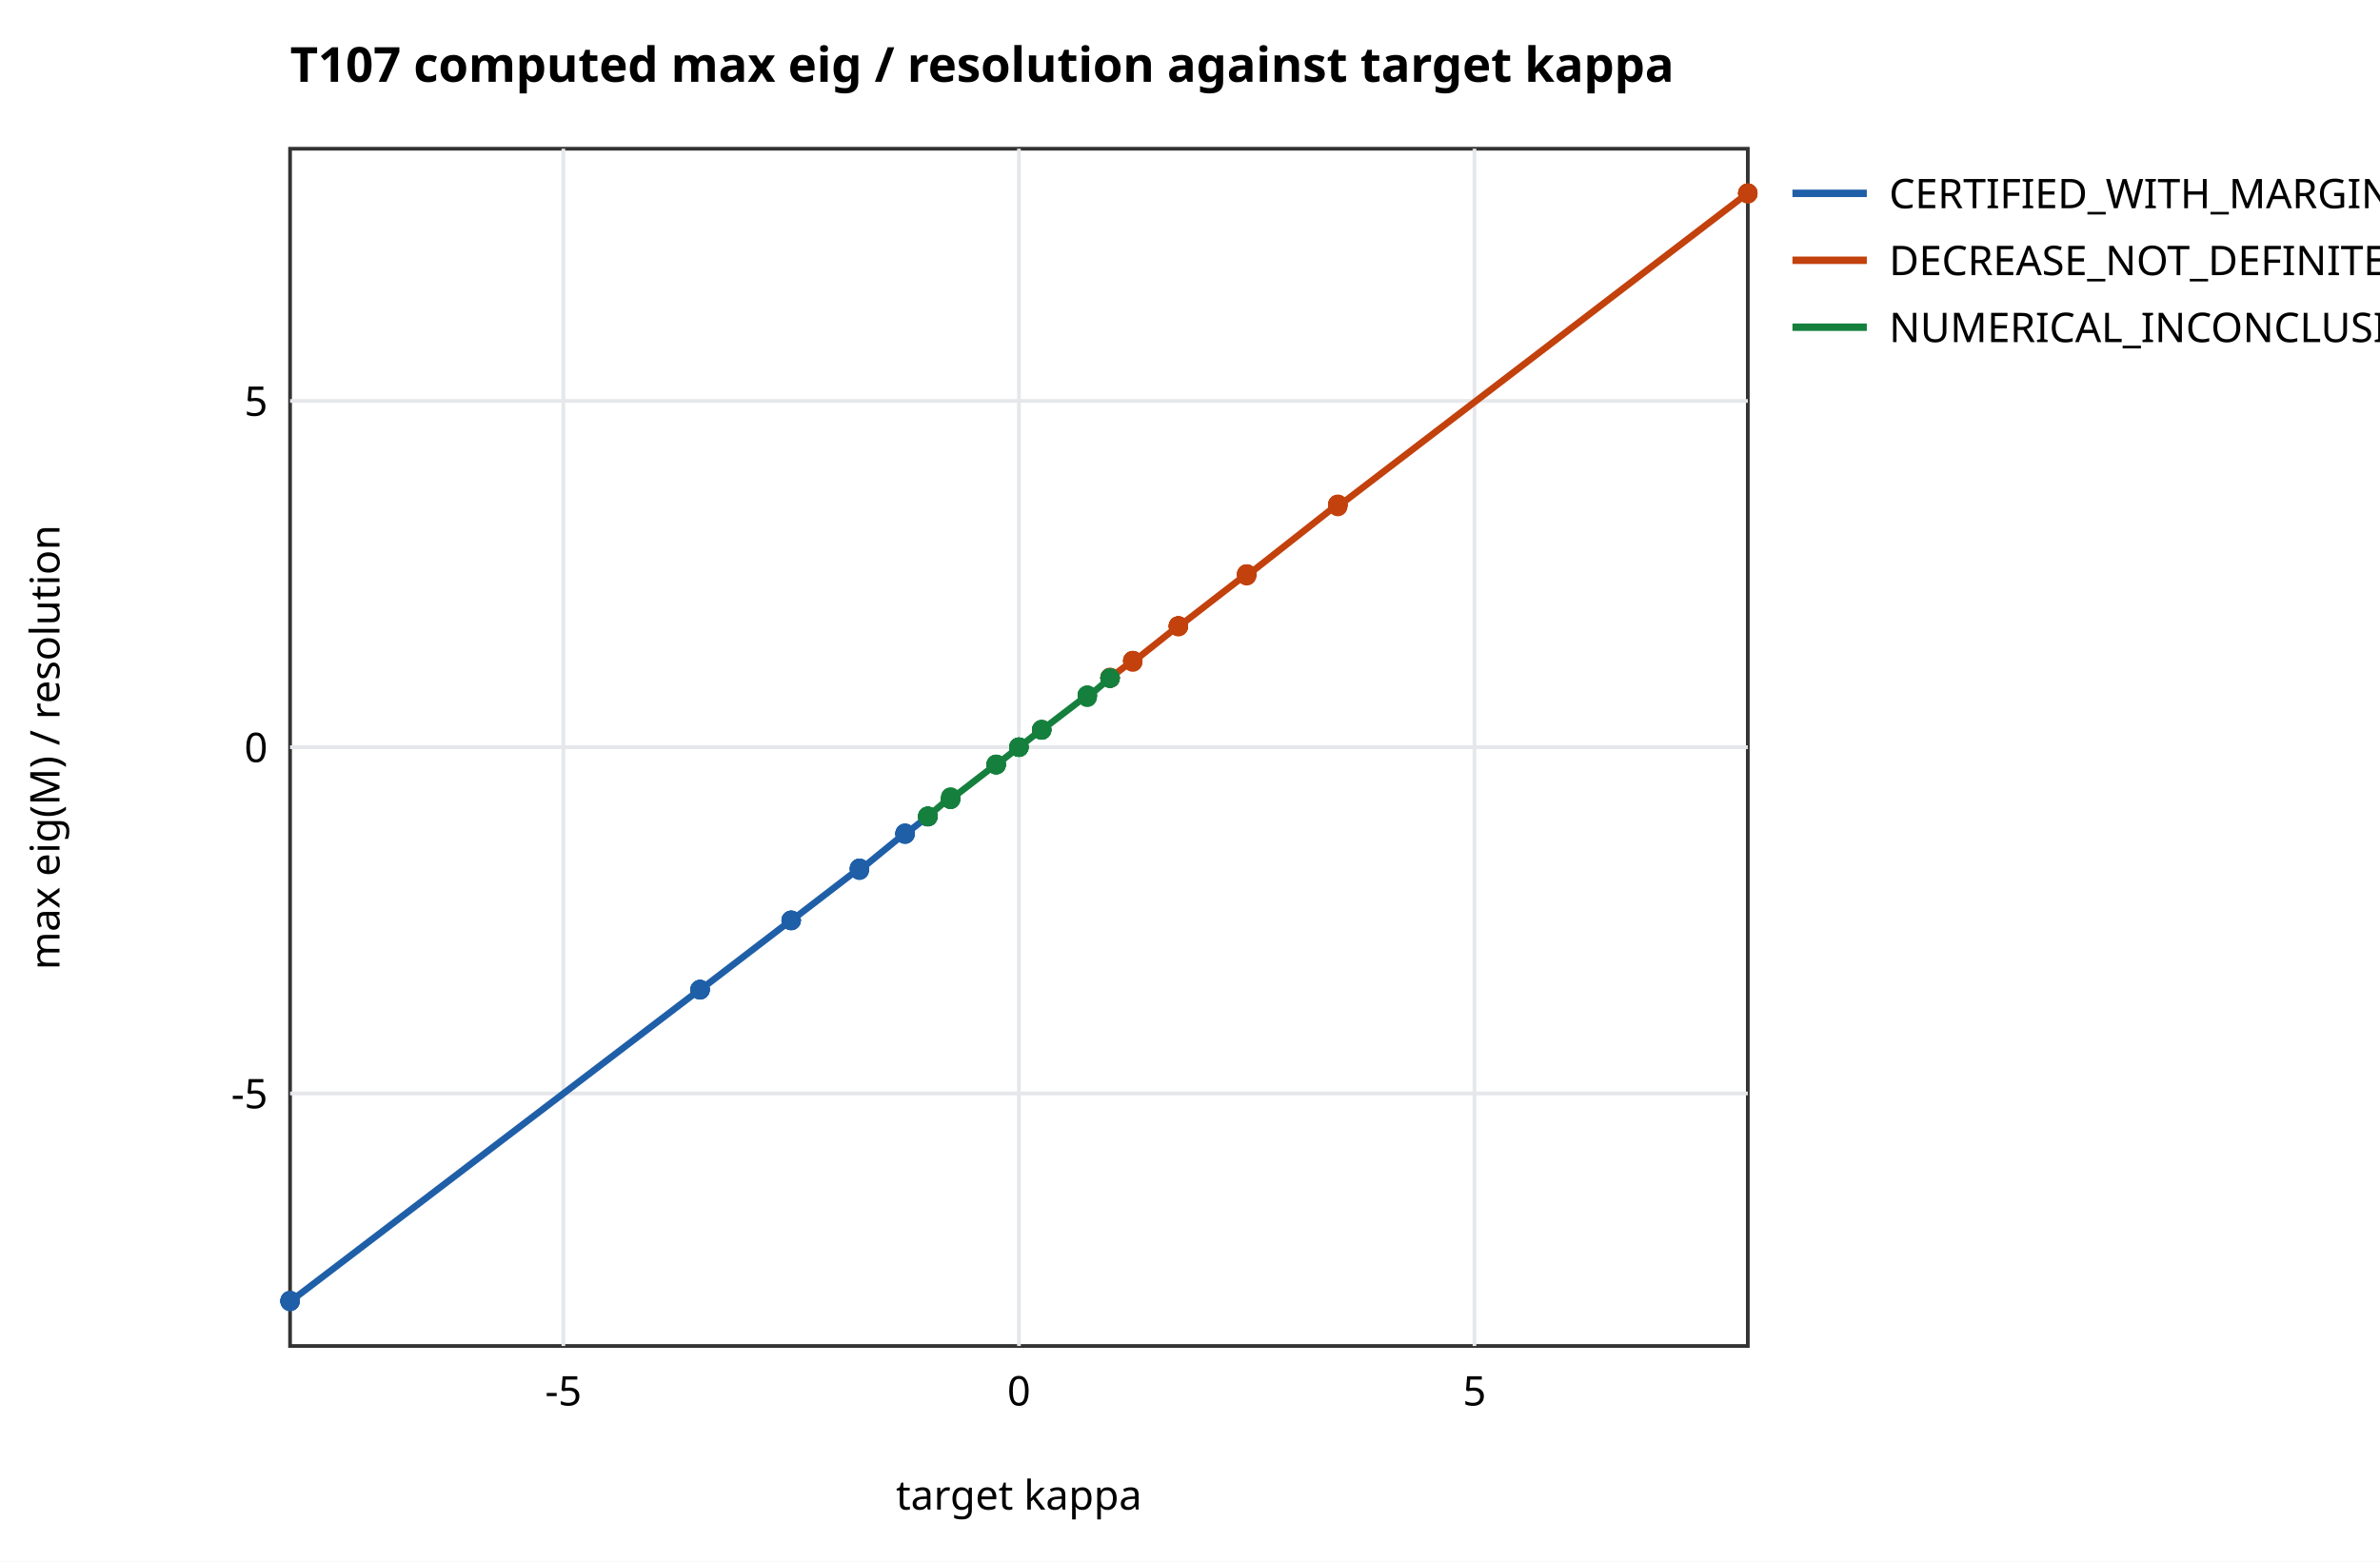
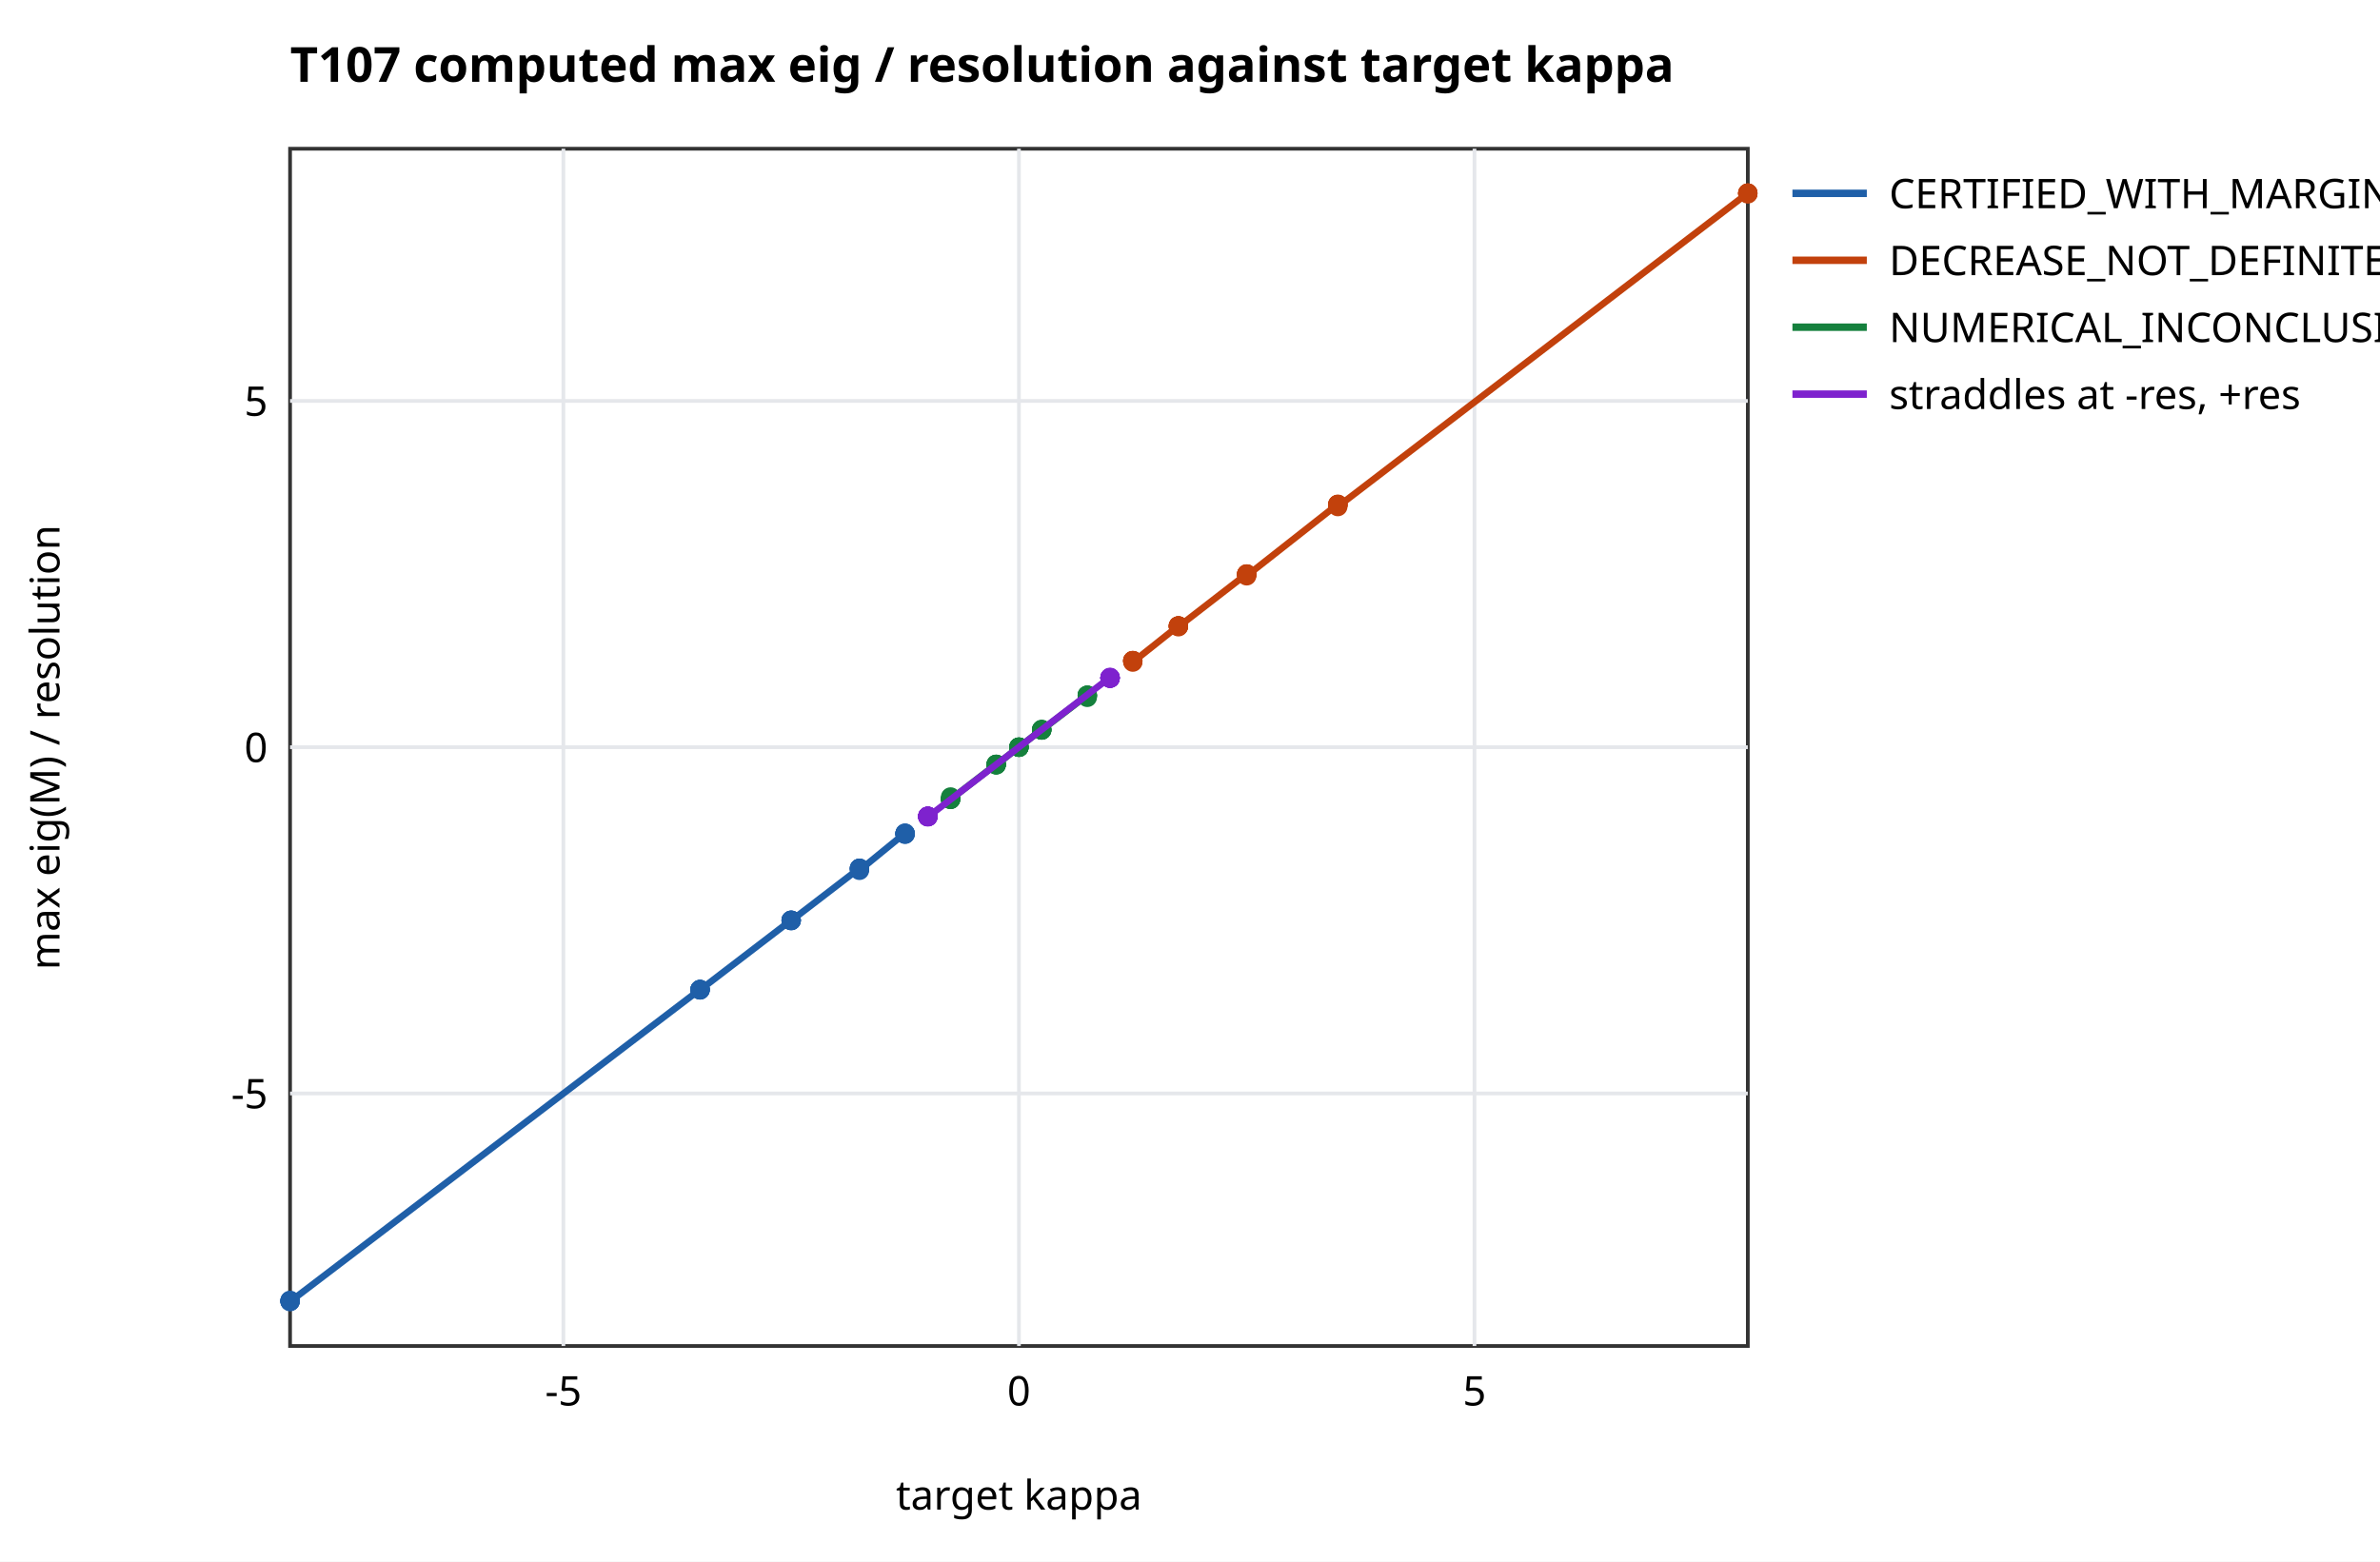
<svg xmlns="http://www.w3.org/2000/svg" width="640" height="420" viewBox="0 0 640 420" font-family="sans-serif" font-size="11">
  <rect width="640" height="420" fill="#ffffff" />
  <text x="78" y="22" font-size="13" font-weight="bold">T107 computed max eig / resolution against target kappa</text>
  <rect x="78" y="40" width="392" height="322" fill="none" stroke="#333" />
  <line x1="151.50" y1="40" x2="151.50" y2="362" stroke="#e5e7eb" />
  <text x="151.50" y="378" text-anchor="middle">-5</text>
  <line x1="274.00" y1="40" x2="274.00" y2="362" stroke="#e5e7eb" />
  <text x="274.00" y="378" text-anchor="middle">0</text>
  <line x1="396.50" y1="40" x2="396.50" y2="362" stroke="#e5e7eb" />
  <text x="396.50" y="378" text-anchor="middle">5</text>
  <line x1="78" y1="294.08" x2="470" y2="294.08" stroke="#e5e7eb" />
  <text x="72" y="298.08" text-anchor="end">-5</text>
  <line x1="78" y1="200.96" x2="470" y2="200.96" stroke="#e5e7eb" />
  <text x="72" y="204.96" text-anchor="end">0</text>
  <line x1="78" y1="107.83" x2="470" y2="107.83" stroke="#e5e7eb" />
  <text x="72" y="111.83" text-anchor="end">5</text>
  <text x="274.00" y="406" text-anchor="middle">target kappa</text>
  <text x="16" y="201.00" text-anchor="middle" transform="rotate(-90 16 201.00)">max eig(M) / resolution</text>
-   <path d="M78.00,349.72 L78.00,349.87 L78.00,349.89 L78.00,349.93 L78.00,349.93 L78.00,350.07 L188.25,266.11 L188.25,266.12 L188.25,266.14 L188.25,266.15 L188.25,266.23 L188.25,266.24 L212.75,247.48 L212.75,247.50 L212.75,247.52 L212.75,247.52 L212.75,247.58 L212.75,247.61 L231.12,233.51 L231.12,233.55 L231.12,233.55 L231.12,233.58 L231.12,233.60 L231.12,234.08 L243.38,224.06 L243.38,224.14 L243.38,224.20 L243.38,224.23 L243.38,224.31 L243.38,224.38 L249.50,219.59 L249.50,219.60 L249.50,219.62 L249.50,219.70" fill="none" stroke="#1f5fa8" stroke-width="1.8" />
+   <path d="M78.00,349.72 L78.00,349.87 L78.00,349.89 L78.00,349.93 L78.00,349.93 L78.00,350.07 L188.25,266.11 L188.25,266.12 L188.25,266.14 L188.25,266.15 L188.25,266.23 L188.25,266.24 L212.75,247.48 L212.75,247.50 L212.75,247.52 L212.75,247.52 L212.75,247.58 L212.75,247.61 L231.12,233.51 L231.12,233.55 L231.12,233.55 L231.12,233.58 L231.12,233.60 L231.12,234.08 L243.38,224.06 L243.38,224.14 L243.38,224.20 L243.38,224.23 L243.38,224.31 L243.38,224.38" fill="none" stroke="#1f5fa8" stroke-width="1.8" />
  <circle cx="78.00" cy="349.72" r="2.6" fill="#1f5fa8" />
  <circle cx="78.00" cy="349.87" r="2.6" fill="#1f5fa8" />
  <circle cx="78.00" cy="349.89" r="2.6" fill="#1f5fa8" />
  <circle cx="78.00" cy="349.93" r="2.6" fill="#1f5fa8" />
  <circle cx="78.00" cy="349.93" r="2.6" fill="#1f5fa8" />
  <circle cx="78.00" cy="350.07" r="2.6" fill="#1f5fa8" />
  <circle cx="188.25" cy="266.11" r="2.6" fill="#1f5fa8" />
  <circle cx="188.25" cy="266.12" r="2.6" fill="#1f5fa8" />
  <circle cx="188.25" cy="266.14" r="2.6" fill="#1f5fa8" />
  <circle cx="188.25" cy="266.15" r="2.6" fill="#1f5fa8" />
  <circle cx="188.25" cy="266.23" r="2.6" fill="#1f5fa8" />
  <circle cx="188.25" cy="266.24" r="2.6" fill="#1f5fa8" />
  <circle cx="212.75" cy="247.48" r="2.6" fill="#1f5fa8" />
  <circle cx="212.75" cy="247.50" r="2.6" fill="#1f5fa8" />
  <circle cx="212.75" cy="247.52" r="2.6" fill="#1f5fa8" />
  <circle cx="212.75" cy="247.52" r="2.6" fill="#1f5fa8" />
  <circle cx="212.75" cy="247.58" r="2.6" fill="#1f5fa8" />
  <circle cx="212.75" cy="247.61" r="2.6" fill="#1f5fa8" />
  <circle cx="231.12" cy="233.51" r="2.6" fill="#1f5fa8" />
  <circle cx="231.12" cy="233.55" r="2.6" fill="#1f5fa8" />
  <circle cx="231.12" cy="233.55" r="2.6" fill="#1f5fa8" />
  <circle cx="231.12" cy="233.58" r="2.6" fill="#1f5fa8" />
  <circle cx="231.12" cy="233.60" r="2.6" fill="#1f5fa8" />
  <circle cx="231.12" cy="234.08" r="2.6" fill="#1f5fa8" />
  <circle cx="243.38" cy="224.06" r="2.6" fill="#1f5fa8" />
  <circle cx="243.38" cy="224.14" r="2.6" fill="#1f5fa8" />
  <circle cx="243.38" cy="224.20" r="2.6" fill="#1f5fa8" />
  <circle cx="243.38" cy="224.23" r="2.6" fill="#1f5fa8" />
  <circle cx="243.38" cy="224.31" r="2.6" fill="#1f5fa8" />
  <circle cx="243.38" cy="224.38" r="2.6" fill="#1f5fa8" />
-   <circle cx="249.50" cy="219.59" r="2.6" fill="#1f5fa8" />
-   <circle cx="249.50" cy="219.60" r="2.6" fill="#1f5fa8" />
-   <circle cx="249.50" cy="219.62" r="2.6" fill="#1f5fa8" />
-   <circle cx="249.50" cy="219.70" r="2.6" fill="#1f5fa8" />
  <line x1="482" y1="52" x2="502" y2="52" stroke="#1f5fa8" stroke-width="2" />
  <text x="508" y="56">CERTIFIED_WITH_MARGIN</text>
-   <path d="M298.50,182.17 L298.50,182.27 L298.50,182.28 L298.50,182.29 L298.50,182.32 L298.50,182.33 L298.50,182.33 L304.62,177.64 L304.62,177.67 L304.62,177.69 L304.62,177.69 L304.62,177.76 L304.62,178.08 L316.88,168.32 L316.88,168.33 L316.88,168.36 L316.88,168.37 L316.88,168.40 L316.88,168.57 L335.25,154.36 L335.25,154.40 L335.25,154.41 L335.25,154.43 L335.25,154.49 L335.25,154.87 L359.75,135.61 L359.75,135.69 L359.75,135.74 L359.75,135.76 L359.75,135.76 L359.75,136.25 L470.00,51.93 L470.00,51.94 L470.00,51.97 L470.00,51.97 L470.00,51.98 L470.00,52.15" fill="none" stroke="#c2410c" stroke-width="1.8" />
-   <circle cx="298.50" cy="182.17" r="2.6" fill="#c2410c" />
-   <circle cx="298.50" cy="182.27" r="2.6" fill="#c2410c" />
-   <circle cx="298.50" cy="182.28" r="2.6" fill="#c2410c" />
-   <circle cx="298.50" cy="182.29" r="2.6" fill="#c2410c" />
-   <circle cx="298.50" cy="182.32" r="2.6" fill="#c2410c" />
-   <circle cx="298.50" cy="182.33" r="2.6" fill="#c2410c" />
-   <circle cx="298.50" cy="182.33" r="2.6" fill="#c2410c" />
+   <path d="M304.62,177.64 L304.62,177.67 L304.62,177.69 L304.62,177.69 L304.62,177.76 L304.62,178.08 L316.88,168.32 L316.88,168.33 L316.88,168.36 L316.88,168.37 L316.88,168.40 L316.88,168.57 L335.25,154.36 L335.25,154.40 L335.25,154.41 L335.25,154.43 L335.25,154.49 L335.25,154.87 L359.75,135.61 L359.75,135.69 L359.75,135.74 L359.75,135.76 L359.75,135.76 L359.75,136.25 L470.00,51.93 L470.00,51.94 L470.00,51.97 L470.00,51.97 L470.00,51.98 L470.00,52.15" fill="none" stroke="#c2410c" stroke-width="1.8" />
  <circle cx="304.62" cy="177.64" r="2.6" fill="#c2410c" />
  <circle cx="304.62" cy="177.67" r="2.6" fill="#c2410c" />
  <circle cx="304.62" cy="177.69" r="2.6" fill="#c2410c" />
  <circle cx="304.62" cy="177.69" r="2.6" fill="#c2410c" />
  <circle cx="304.62" cy="177.76" r="2.6" fill="#c2410c" />
  <circle cx="304.62" cy="178.08" r="2.6" fill="#c2410c" />
  <circle cx="316.88" cy="168.32" r="2.6" fill="#c2410c" />
  <circle cx="316.88" cy="168.33" r="2.6" fill="#c2410c" />
  <circle cx="316.88" cy="168.36" r="2.6" fill="#c2410c" />
  <circle cx="316.88" cy="168.37" r="2.6" fill="#c2410c" />
  <circle cx="316.88" cy="168.40" r="2.6" fill="#c2410c" />
  <circle cx="316.88" cy="168.57" r="2.6" fill="#c2410c" />
  <circle cx="335.25" cy="154.36" r="2.6" fill="#c2410c" />
  <circle cx="335.25" cy="154.40" r="2.6" fill="#c2410c" />
  <circle cx="335.25" cy="154.41" r="2.6" fill="#c2410c" />
  <circle cx="335.25" cy="154.43" r="2.6" fill="#c2410c" />
  <circle cx="335.25" cy="154.49" r="2.6" fill="#c2410c" />
  <circle cx="335.25" cy="154.87" r="2.6" fill="#c2410c" />
  <circle cx="359.75" cy="135.61" r="2.6" fill="#c2410c" />
  <circle cx="359.75" cy="135.69" r="2.6" fill="#c2410c" />
  <circle cx="359.75" cy="135.74" r="2.6" fill="#c2410c" />
  <circle cx="359.75" cy="135.76" r="2.6" fill="#c2410c" />
  <circle cx="359.75" cy="135.76" r="2.6" fill="#c2410c" />
  <circle cx="359.75" cy="136.25" r="2.6" fill="#c2410c" />
  <circle cx="470.00" cy="51.93" r="2.6" fill="#c2410c" />
  <circle cx="470.00" cy="51.94" r="2.6" fill="#c2410c" />
  <circle cx="470.00" cy="51.97" r="2.6" fill="#c2410c" />
  <circle cx="470.00" cy="51.97" r="2.6" fill="#c2410c" />
  <circle cx="470.00" cy="51.98" r="2.6" fill="#c2410c" />
  <circle cx="470.00" cy="52.15" r="2.6" fill="#c2410c" />
  <line x1="482" y1="70" x2="502" y2="70" stroke="#c2410c" stroke-width="2" />
  <text x="508" y="74">DECREASE_NOT_DEFINITE</text>
-   <path d="M249.50,219.52 L249.50,219.53 L249.50,219.55 L249.50,219.56 L249.50,219.58 L249.50,219.58 L249.50,219.58 L249.50,219.58 L255.62,214.34 L255.62,214.87 L255.62,214.92 L255.62,214.92 L255.62,214.98 L255.62,215.00 L267.88,205.54 L267.88,205.58 L267.88,205.59 L267.88,205.64 L267.88,205.66 L267.88,205.73 L274.00,200.92 L274.00,200.94 L274.00,200.95 L274.00,200.96 L274.00,200.97 L274.00,200.98 L280.12,196.16 L280.12,196.30 L280.12,196.30 L280.12,196.32 L280.12,196.35 L280.12,196.35 L292.38,186.97 L292.38,186.99 L292.38,187.02 L292.38,187.03 L292.38,187.16 L292.38,187.56 L298.50,182.34 L298.50,182.35 L298.50,182.35 L298.50,182.42 L298.50,182.43" fill="none" stroke="#15803d" stroke-width="1.8" />
-   <circle cx="249.50" cy="219.52" r="2.6" fill="#15803d" />
-   <circle cx="249.50" cy="219.53" r="2.6" fill="#15803d" />
-   <circle cx="249.50" cy="219.55" r="2.6" fill="#15803d" />
-   <circle cx="249.50" cy="219.56" r="2.6" fill="#15803d" />
-   <circle cx="249.50" cy="219.58" r="2.6" fill="#15803d" />
-   <circle cx="249.50" cy="219.58" r="2.6" fill="#15803d" />
-   <circle cx="249.50" cy="219.58" r="2.6" fill="#15803d" />
-   <circle cx="249.50" cy="219.58" r="2.6" fill="#15803d" />
+   <path d="M255.62,214.34 L255.62,214.87 L255.62,214.92 L255.62,214.92 L255.62,214.98 L255.62,215.00 L267.88,205.54 L267.88,205.58 L267.88,205.59 L267.88,205.64 L267.88,205.66 L267.88,205.73 L274.00,200.92 L274.00,200.94 L274.00,200.95 L274.00,200.96 L274.00,200.97 L274.00,200.98 L280.12,196.16 L280.12,196.30 L280.12,196.30 L280.12,196.32 L280.12,196.35 L280.12,196.35 L292.38,186.97 L292.38,186.99 L292.38,187.02 L292.38,187.03 L292.38,187.16 L292.38,187.56" fill="none" stroke="#15803d" stroke-width="1.8" />
  <circle cx="255.62" cy="214.34" r="2.6" fill="#15803d" />
  <circle cx="255.62" cy="214.87" r="2.6" fill="#15803d" />
  <circle cx="255.62" cy="214.92" r="2.6" fill="#15803d" />
  <circle cx="255.62" cy="214.92" r="2.6" fill="#15803d" />
  <circle cx="255.62" cy="214.98" r="2.6" fill="#15803d" />
  <circle cx="255.62" cy="215.00" r="2.6" fill="#15803d" />
  <circle cx="267.88" cy="205.54" r="2.6" fill="#15803d" />
  <circle cx="267.88" cy="205.58" r="2.6" fill="#15803d" />
  <circle cx="267.88" cy="205.59" r="2.6" fill="#15803d" />
  <circle cx="267.88" cy="205.64" r="2.6" fill="#15803d" />
  <circle cx="267.88" cy="205.66" r="2.6" fill="#15803d" />
  <circle cx="267.88" cy="205.73" r="2.6" fill="#15803d" />
  <circle cx="274.00" cy="200.92" r="2.6" fill="#15803d" />
  <circle cx="274.00" cy="200.94" r="2.6" fill="#15803d" />
  <circle cx="274.00" cy="200.95" r="2.6" fill="#15803d" />
  <circle cx="274.00" cy="200.96" r="2.6" fill="#15803d" />
  <circle cx="274.00" cy="200.97" r="2.6" fill="#15803d" />
  <circle cx="274.00" cy="200.98" r="2.6" fill="#15803d" />
  <circle cx="280.12" cy="196.16" r="2.6" fill="#15803d" />
  <circle cx="280.12" cy="196.30" r="2.6" fill="#15803d" />
  <circle cx="280.12" cy="196.30" r="2.6" fill="#15803d" />
  <circle cx="280.12" cy="196.32" r="2.6" fill="#15803d" />
  <circle cx="280.12" cy="196.35" r="2.6" fill="#15803d" />
  <circle cx="280.12" cy="196.35" r="2.6" fill="#15803d" />
  <circle cx="292.38" cy="186.97" r="2.6" fill="#15803d" />
  <circle cx="292.38" cy="186.99" r="2.6" fill="#15803d" />
  <circle cx="292.38" cy="187.02" r="2.6" fill="#15803d" />
  <circle cx="292.38" cy="187.03" r="2.6" fill="#15803d" />
  <circle cx="292.38" cy="187.16" r="2.6" fill="#15803d" />
  <circle cx="292.38" cy="187.56" r="2.6" fill="#15803d" />
-   <circle cx="298.50" cy="182.34" r="2.6" fill="#15803d" />
-   <circle cx="298.50" cy="182.35" r="2.6" fill="#15803d" />
-   <circle cx="298.50" cy="182.35" r="2.6" fill="#15803d" />
-   <circle cx="298.50" cy="182.42" r="2.6" fill="#15803d" />
-   <circle cx="298.50" cy="182.43" r="2.6" fill="#15803d" />
  <line x1="482" y1="88" x2="502" y2="88" stroke="#15803d" stroke-width="2" />
  <text x="508" y="92">NUMERICAL_INCONCLUSIVE</text>
+   <path d="M249.50,219.52 L249.50,219.53 L249.50,219.55 L249.50,219.56 L249.50,219.58 L249.50,219.58 L249.50,219.58 L249.50,219.58 L249.50,219.59 L249.50,219.60 L249.50,219.62 L249.50,219.70 L298.50,182.17 L298.50,182.27 L298.50,182.28 L298.50,182.29 L298.50,182.32 L298.50,182.33 L298.50,182.33 L298.50,182.34 L298.50,182.35 L298.50,182.35 L298.50,182.42 L298.50,182.43" fill="none" stroke="#7e22ce" stroke-width="1.8" />
+   <circle cx="249.50" cy="219.52" r="2.6" fill="#7e22ce" />
+   <circle cx="249.50" cy="219.53" r="2.6" fill="#7e22ce" />
+   <circle cx="249.50" cy="219.55" r="2.6" fill="#7e22ce" />
+   <circle cx="249.50" cy="219.56" r="2.6" fill="#7e22ce" />
+   <circle cx="249.50" cy="219.58" r="2.6" fill="#7e22ce" />
+   <circle cx="249.50" cy="219.58" r="2.6" fill="#7e22ce" />
+   <circle cx="249.50" cy="219.58" r="2.6" fill="#7e22ce" />
+   <circle cx="249.50" cy="219.58" r="2.6" fill="#7e22ce" />
+   <circle cx="249.50" cy="219.59" r="2.6" fill="#7e22ce" />
+   <circle cx="249.50" cy="219.60" r="2.6" fill="#7e22ce" />
+   <circle cx="249.50" cy="219.62" r="2.6" fill="#7e22ce" />
+   <circle cx="249.50" cy="219.70" r="2.6" fill="#7e22ce" />
+   <circle cx="298.50" cy="182.17" r="2.6" fill="#7e22ce" />
+   <circle cx="298.50" cy="182.27" r="2.6" fill="#7e22ce" />
+   <circle cx="298.50" cy="182.28" r="2.6" fill="#7e22ce" />
+   <circle cx="298.50" cy="182.29" r="2.6" fill="#7e22ce" />
+   <circle cx="298.50" cy="182.32" r="2.6" fill="#7e22ce" />
+   <circle cx="298.50" cy="182.33" r="2.6" fill="#7e22ce" />
+   <circle cx="298.50" cy="182.33" r="2.6" fill="#7e22ce" />
+   <circle cx="298.50" cy="182.34" r="2.6" fill="#7e22ce" />
+   <circle cx="298.50" cy="182.35" r="2.6" fill="#7e22ce" />
+   <circle cx="298.50" cy="182.35" r="2.6" fill="#7e22ce" />
+   <circle cx="298.50" cy="182.42" r="2.6" fill="#7e22ce" />
+   <circle cx="298.50" cy="182.43" r="2.6" fill="#7e22ce" />
+   <line x1="482" y1="106" x2="502" y2="106" stroke="#7e22ce" stroke-width="2" />
+   <text x="508" y="110">straddles at -res, +res</text>
</svg>
